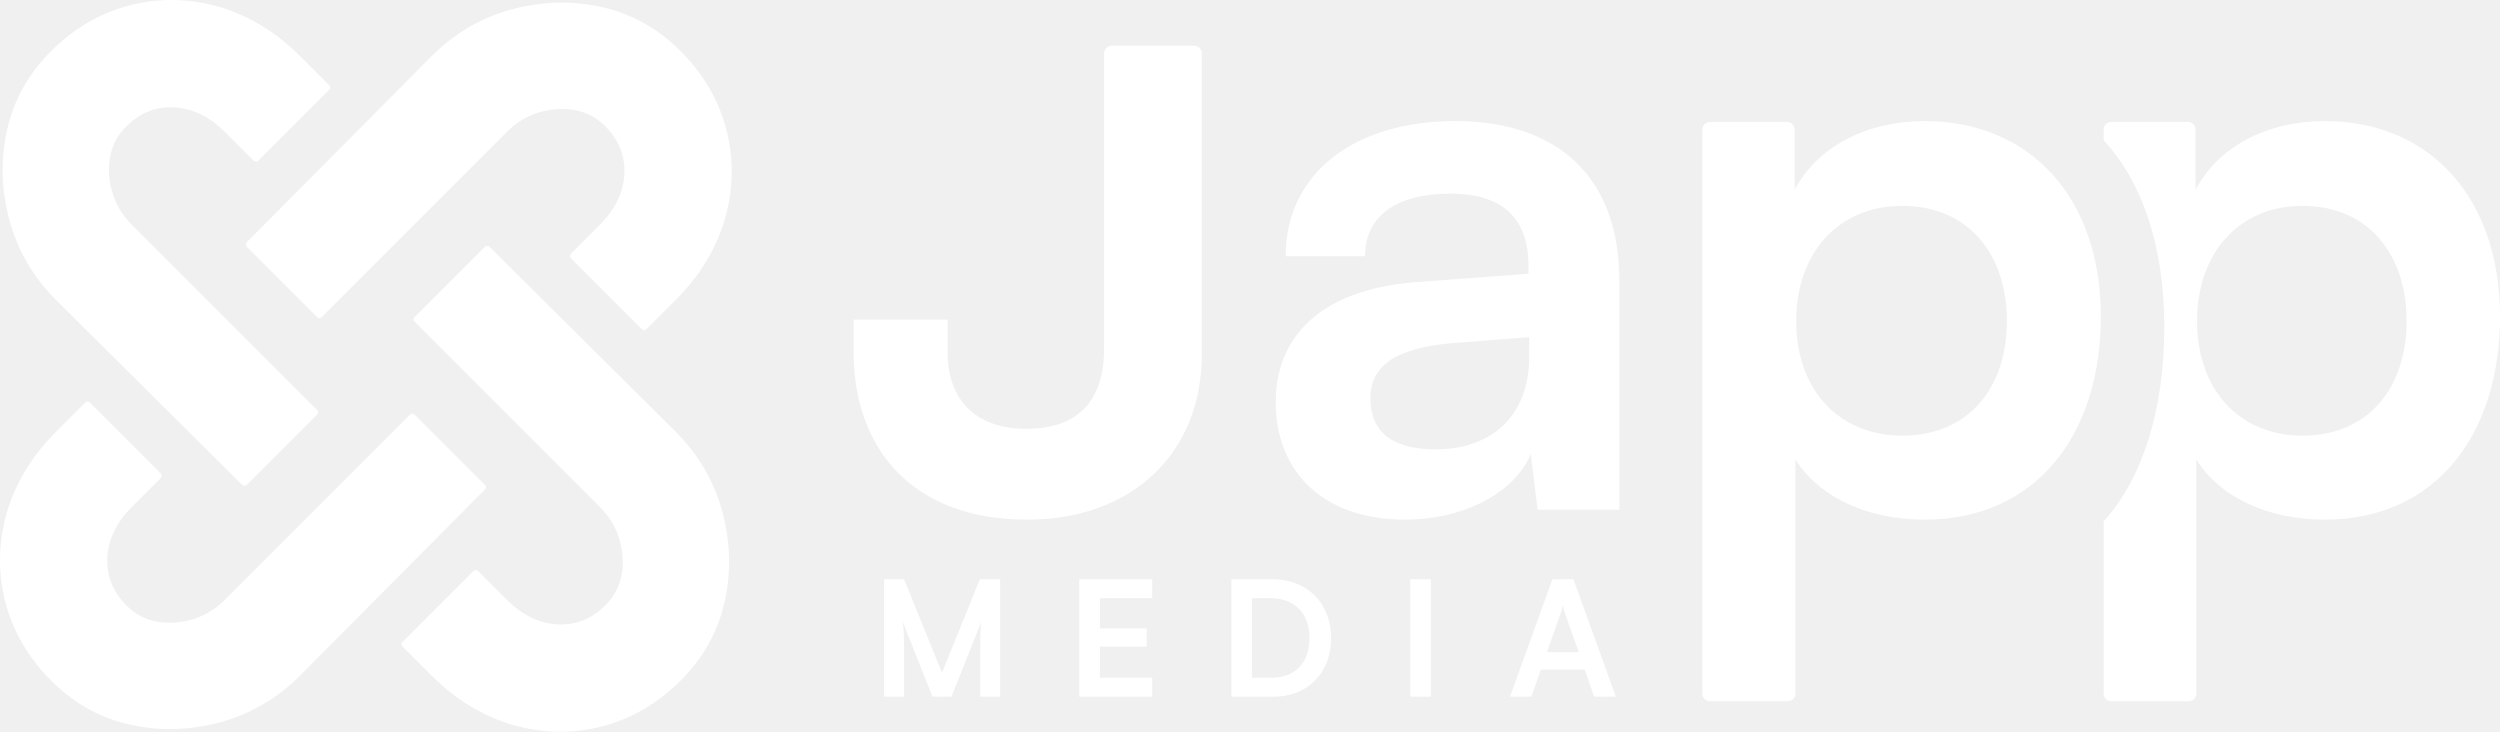
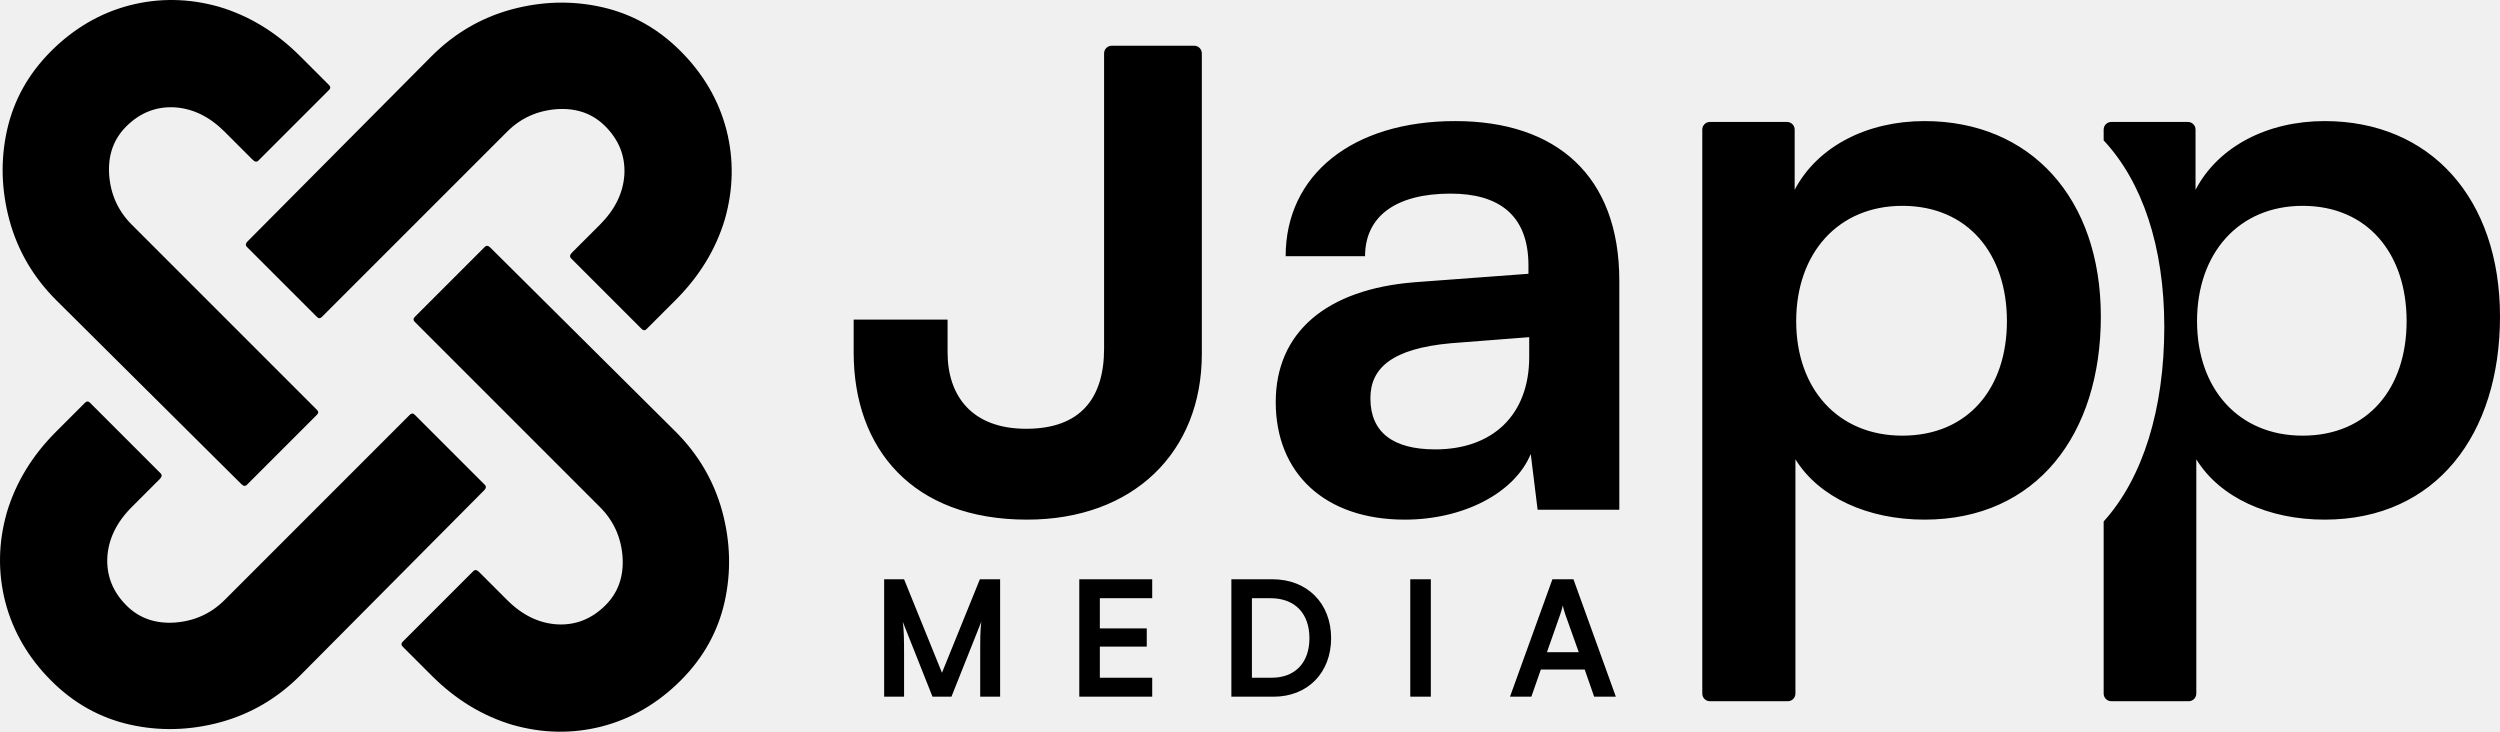
<svg xmlns="http://www.w3.org/2000/svg" viewBox="0 0 164 48" fill="none">
-   <path fill-rule="evenodd" clip-rule="evenodd" d="M3.343 3.363C4.848 1.858 6.573 0.852 8.518 0.346C10.449 -0.147 12.4 -0.113 14.372 0.446C16.343 1.032 18.115 2.111 19.686 3.683L21.584 5.581C21.691 5.687 21.691 5.794 21.584 5.901L16.949 10.536C16.843 10.642 16.716 10.622 16.57 10.476L14.732 8.638C13.732 7.639 12.627 7.106 11.415 7.039C10.216 6.986 9.171 7.406 8.278 8.298C7.452 9.124 7.079 10.176 7.159 11.455C7.252 12.747 7.745 13.839 8.638 14.732L20.793 26.887C20.9 26.994 20.9 27.1 20.793 27.207L16.198 31.802C16.091 31.909 15.972 31.895 15.838 31.762L3.683 19.686C2.191 18.195 1.172 16.456 0.626 14.472C0.08 12.46 0.027 10.476 0.466 8.518C0.906 6.56 1.865 4.842 3.343 3.363ZM47.654 8.518C47.148 6.573 46.142 4.848 44.637 3.343C43.158 1.865 41.44 0.906 39.482 0.466C37.524 0.027 35.539 0.08 33.528 0.626C31.544 1.172 29.805 2.191 28.314 3.683L16.238 15.838C16.105 15.972 16.091 16.091 16.198 16.198L20.793 20.793C20.9 20.9 21.006 20.9 21.113 20.793L33.269 8.638C34.161 7.745 35.253 7.252 36.545 7.159C37.824 7.079 38.876 7.452 39.702 8.278C40.594 9.171 41.014 10.216 40.961 11.415C40.894 12.627 40.361 13.732 39.362 14.732L37.524 16.57C37.378 16.716 37.358 16.843 37.464 16.949L42.099 21.584C42.206 21.691 42.313 21.691 42.419 21.584L44.317 19.686C45.889 18.115 46.968 16.343 47.554 14.372C48.113 12.4 48.147 10.449 47.654 8.518ZM39.482 47.654C41.427 47.148 43.152 46.142 44.657 44.637C46.135 43.158 47.094 41.44 47.534 39.482C47.973 37.524 47.92 35.539 47.374 33.528C46.828 31.544 45.809 29.805 44.317 28.314L32.162 16.238C32.028 16.105 31.909 16.091 31.802 16.198L27.207 20.793C27.1 20.9 27.1 21.006 27.207 21.113L39.362 33.269C40.255 34.161 40.748 35.253 40.841 36.545C40.921 37.824 40.548 38.876 39.722 39.702C38.83 40.594 37.784 41.014 36.585 40.961C35.373 40.894 34.267 40.361 33.269 39.362L31.43 37.524C31.284 37.378 31.157 37.358 31.051 37.464L26.416 42.099C26.309 42.206 26.309 42.313 26.416 42.419L28.314 44.317C29.885 45.889 31.657 46.968 33.628 47.554C35.599 48.113 37.551 48.147 39.482 47.654ZM0.346 39.482C0.852 41.427 1.858 43.152 3.363 44.657C4.842 46.135 6.56 47.094 8.518 47.534C10.476 47.973 12.46 47.92 14.472 47.374C16.456 46.828 18.195 45.809 19.686 44.317L31.762 32.162C31.895 32.028 31.909 31.909 31.802 31.802L27.207 27.207C27.1 27.1 26.994 27.1 26.887 27.207L14.732 39.362C13.839 40.255 12.747 40.748 11.455 40.841C10.176 40.921 9.124 40.548 8.298 39.722C7.406 38.83 6.986 37.784 7.039 36.585C7.106 35.373 7.639 34.267 8.638 33.269L10.476 31.43C10.622 31.284 10.642 31.157 10.536 31.051L5.901 26.416C5.794 26.309 5.687 26.309 5.581 26.416L3.683 28.314C2.111 29.885 1.032 31.657 0.446 33.628C-0.113 35.599 -0.147 37.551 0.346 39.482ZM111.67 45.5C111.67 45.776 111.894 46 112.17 46H117.28C117.557 46 117.78 45.776 117.78 45.5V30.131C119.333 32.636 122.539 34.088 126.245 34.088C133.608 34.088 137.815 28.479 137.815 20.765C137.815 13.002 133.207 7.943 126.245 7.943C122.489 7.943 119.233 9.596 117.73 12.451V8.5C117.73 8.224 117.506 8 117.23 8H112.17C111.894 8 111.67 8.224 111.67 8.5V45.5ZM124.793 28.579C120.585 28.579 117.83 25.523 117.83 21.066C117.83 16.608 120.585 13.503 124.793 13.503C129.1 13.503 131.654 16.658 131.654 21.066C131.654 25.473 129.1 28.579 124.793 28.579ZM138 34.208V45.5C138 45.776 138.224 46 138.5 46H143.577C143.853 46 144.077 45.776 144.077 45.5V30.131C145.621 32.636 148.808 34.088 152.494 34.088C159.816 34.088 164 28.479 164 20.765C164 13.002 159.418 7.943 152.494 7.943C148.759 7.943 145.521 9.596 144.027 12.451V8.5C144.027 8.224 143.803 8 143.527 8H138.5C138.224 8 138 8.224 138 8.5V9.209C140.517 11.9 141.978 16.15 141.978 21.444C141.978 26.82 140.585 31.347 138 34.208ZM151.05 28.579C146.866 28.579 144.126 25.523 144.126 21.066C144.126 16.608 146.866 13.503 151.05 13.503C155.333 13.503 157.874 16.658 157.874 21.066C157.874 25.473 155.333 28.579 151.05 28.579ZM83.688 26.375C83.688 31.033 86.893 34.088 92.152 34.088C96.009 34.088 99.365 32.335 100.417 29.781L100.867 33.437H106.227V18.411C106.227 11.549 102.12 7.943 95.458 7.943C88.746 7.943 84.339 11.449 84.339 16.808H89.548C89.548 14.204 91.551 12.701 95.157 12.701C98.263 12.701 100.266 14.054 100.266 17.41V17.96L92.853 18.511C86.993 18.962 83.688 21.817 83.688 26.375ZM100.316 23.42C100.316 27.227 97.912 29.48 94.156 29.48C91.401 29.48 89.898 28.378 89.898 26.125C89.898 24.121 91.351 22.869 95.157 22.518L100.316 22.118V23.42ZM56 23.119V20.966H62.161V23.119C62.161 25.924 63.713 28.128 67.32 28.128C70.926 28.128 72.428 26.075 72.428 22.869V3.5C72.428 3.224 72.652 3 72.928 3H75.634H78.34C78.616 3 78.84 3.224 78.84 3.5V23.22C78.84 29.681 74.332 34.088 67.37 34.088C59.857 34.088 56 29.43 56 23.119ZM58 45.703H59.307V42.942C59.307 41.983 59.296 41.256 59.222 40.792L61.172 45.703H62.415L64.375 40.782C64.301 41.33 64.301 41.783 64.301 43.332V45.703H65.608V38H64.28L61.794 44.133L59.307 38H58V45.703ZM75.585 45.703H70.801V38H75.585V39.243H72.15V41.224H75.227V42.415H72.15V44.459H75.585V45.703ZM80.778 45.703H83.549C85.783 45.703 87.321 44.133 87.321 41.867C87.321 39.57 85.751 38 83.475 38H80.778V45.703ZM82.126 39.243H83.349C84.94 39.243 85.899 40.234 85.899 41.867C85.899 43.469 84.961 44.459 83.422 44.459H82.126V39.243ZM93.863 38V45.703H92.514V38H93.863ZM99.056 45.703H100.457L101.079 43.922H103.956L104.577 45.703H106L103.218 38H101.838L99.056 45.703ZM101.479 42.784L102.354 40.297C102.428 40.086 102.491 39.855 102.523 39.707C102.543 39.862 102.615 40.089 102.677 40.286L102.681 40.297L103.566 42.784H101.479Z" fill="white" style="fill:white;fill-opacity:1;" />
+   <path fill-rule="evenodd" clip-rule="evenodd" d="M3.343 3.363C4.848 1.858 6.573 0.852 8.518 0.346C10.449 -0.147 12.4 -0.113 14.372 0.446C16.343 1.032 18.115 2.111 19.686 3.683L21.584 5.581C21.691 5.687 21.691 5.794 21.584 5.901L16.949 10.536C16.843 10.642 16.716 10.622 16.57 10.476L14.732 8.638C13.732 7.639 12.627 7.106 11.415 7.039C10.216 6.986 9.171 7.406 8.278 8.298C7.452 9.124 7.079 10.176 7.159 11.455C7.252 12.747 7.745 13.839 8.638 14.732L20.793 26.887C20.9 26.994 20.9 27.1 20.793 27.207L16.198 31.802C16.091 31.909 15.972 31.895 15.838 31.762L3.683 19.686C2.191 18.195 1.172 16.456 0.626 14.472C0.08 12.46 0.027 10.476 0.466 8.518C0.906 6.56 1.865 4.842 3.343 3.363ZM47.654 8.518C47.148 6.573 46.142 4.848 44.637 3.343C43.158 1.865 41.44 0.906 39.482 0.466C37.524 0.027 35.539 0.08 33.528 0.626C31.544 1.172 29.805 2.191 28.314 3.683L16.238 15.838C16.105 15.972 16.091 16.091 16.198 16.198L20.793 20.793C20.9 20.9 21.006 20.9 21.113 20.793L33.269 8.638C34.161 7.745 35.253 7.252 36.545 7.159C37.824 7.079 38.876 7.452 39.702 8.278C40.594 9.171 41.014 10.216 40.961 11.415C40.894 12.627 40.361 13.732 39.362 14.732L37.524 16.57C37.378 16.716 37.358 16.843 37.464 16.949L42.099 21.584C42.206 21.691 42.313 21.691 42.419 21.584L44.317 19.686C45.889 18.115 46.968 16.343 47.554 14.372C48.113 12.4 48.147 10.449 47.654 8.518ZM39.482 47.654C41.427 47.148 43.152 46.142 44.657 44.637C46.135 43.158 47.094 41.44 47.534 39.482C47.973 37.524 47.92 35.539 47.374 33.528C46.828 31.544 45.809 29.805 44.317 28.314L32.162 16.238C32.028 16.105 31.909 16.091 31.802 16.198L27.207 20.793C27.1 20.9 27.1 21.006 27.207 21.113L39.362 33.269C40.255 34.161 40.748 35.253 40.841 36.545C40.921 37.824 40.548 38.876 39.722 39.702C38.83 40.594 37.784 41.014 36.585 40.961C35.373 40.894 34.267 40.361 33.269 39.362L31.43 37.524C31.284 37.378 31.157 37.358 31.051 37.464L26.416 42.099C26.309 42.206 26.309 42.313 26.416 42.419L28.314 44.317C29.885 45.889 31.657 46.968 33.628 47.554C35.599 48.113 37.551 48.147 39.482 47.654ZM0.346 39.482C0.852 41.427 1.858 43.152 3.363 44.657C4.842 46.135 6.56 47.094 8.518 47.534C10.476 47.973 12.46 47.92 14.472 47.374C16.456 46.828 18.195 45.809 19.686 44.317L31.762 32.162C31.895 32.028 31.909 31.909 31.802 31.802L27.207 27.207C27.1 27.1 26.994 27.1 26.887 27.207L14.732 39.362C13.839 40.255 12.747 40.748 11.455 40.841C10.176 40.921 9.124 40.548 8.298 39.722C7.406 38.83 6.986 37.784 7.039 36.585C7.106 35.373 7.639 34.267 8.638 33.269L10.476 31.43C10.622 31.284 10.642 31.157 10.536 31.051L5.901 26.416C5.794 26.309 5.687 26.309 5.581 26.416L3.683 28.314C2.111 29.885 1.032 31.657 0.446 33.628C-0.113 35.599 -0.147 37.551 0.346 39.482ZM111.67 45.5C111.67 45.776 111.894 46 112.17 46H117.28C117.557 46 117.78 45.776 117.78 45.5V30.131C119.333 32.636 122.539 34.088 126.245 34.088C133.608 34.088 137.815 28.479 137.815 20.765C137.815 13.002 133.207 7.943 126.245 7.943C122.489 7.943 119.233 9.596 117.73 12.451V8.5C117.73 8.224 117.506 8 117.23 8H112.17C111.894 8 111.67 8.224 111.67 8.5V45.5ZM124.793 28.579C120.585 28.579 117.83 25.523 117.83 21.066C117.83 16.608 120.585 13.503 124.793 13.503C129.1 13.503 131.654 16.658 131.654 21.066C131.654 25.473 129.1 28.579 124.793 28.579ZM138 34.208V45.5C138 45.776 138.224 46 138.5 46H143.577C143.853 46 144.077 45.776 144.077 45.5V30.131C145.621 32.636 148.808 34.088 152.494 34.088C159.816 34.088 164 28.479 164 20.765C164 13.002 159.418 7.943 152.494 7.943C148.759 7.943 145.521 9.596 144.027 12.451V8.5C144.027 8.224 143.803 8 143.527 8H138.5C138.224 8 138 8.224 138 8.5V9.209C140.517 11.9 141.978 16.15 141.978 21.444C141.978 26.82 140.585 31.347 138 34.208ZM151.05 28.579C146.866 28.579 144.126 25.523 144.126 21.066C144.126 16.608 146.866 13.503 151.05 13.503C155.333 13.503 157.874 16.658 157.874 21.066C157.874 25.473 155.333 28.579 151.05 28.579ZM83.688 26.375C83.688 31.033 86.893 34.088 92.152 34.088C96.009 34.088 99.365 32.335 100.417 29.781L100.867 33.437H106.227V18.411C106.227 11.549 102.12 7.943 95.458 7.943C88.746 7.943 84.339 11.449 84.339 16.808H89.548C89.548 14.204 91.551 12.701 95.157 12.701C98.263 12.701 100.266 14.054 100.266 17.41V17.96L92.853 18.511C86.993 18.962 83.688 21.817 83.688 26.375ZM100.316 23.42C100.316 27.227 97.912 29.48 94.156 29.48C91.401 29.48 89.898 28.378 89.898 26.125C89.898 24.121 91.351 22.869 95.157 22.518L100.316 22.118V23.42ZM56 23.119V20.966H62.161V23.119C62.161 25.924 63.713 28.128 67.32 28.128C70.926 28.128 72.428 26.075 72.428 22.869V3.5C72.428 3.224 72.652 3 72.928 3H75.634H78.34C78.616 3 78.84 3.224 78.84 3.5V23.22C78.84 29.681 74.332 34.088 67.37 34.088C59.857 34.088 56 29.43 56 23.119ZM58 45.703H59.307V42.942C59.307 41.983 59.296 41.256 59.222 40.792L61.172 45.703H62.415L64.375 40.782C64.301 41.33 64.301 41.783 64.301 43.332V45.703H65.608V38H64.28L61.794 44.133L59.307 38H58V45.703ZM75.585 45.703H70.801V38H75.585V39.243H72.15V41.224H75.227V42.415H72.15V44.459H75.585V45.703ZM80.778 45.703H83.549C85.783 45.703 87.321 44.133 87.321 41.867C87.321 39.57 85.751 38 83.475 38H80.778V45.703ZM82.126 39.243H83.349C84.94 39.243 85.899 40.234 85.899 41.867C85.899 43.469 84.961 44.459 83.422 44.459H82.126V39.243ZM93.863 38V45.703H92.514V38H93.863ZM99.056 45.703H100.457L101.079 43.922H103.956L104.577 45.703H106L103.218 38H101.838L99.056 45.703ZM101.479 42.784L102.354 40.297C102.428 40.086 102.491 39.855 102.523 39.707C102.543 39.862 102.615 40.089 102.677 40.286L102.681 40.297L103.566 42.784H101.479Z" fill="currentColor" />
</svg>
